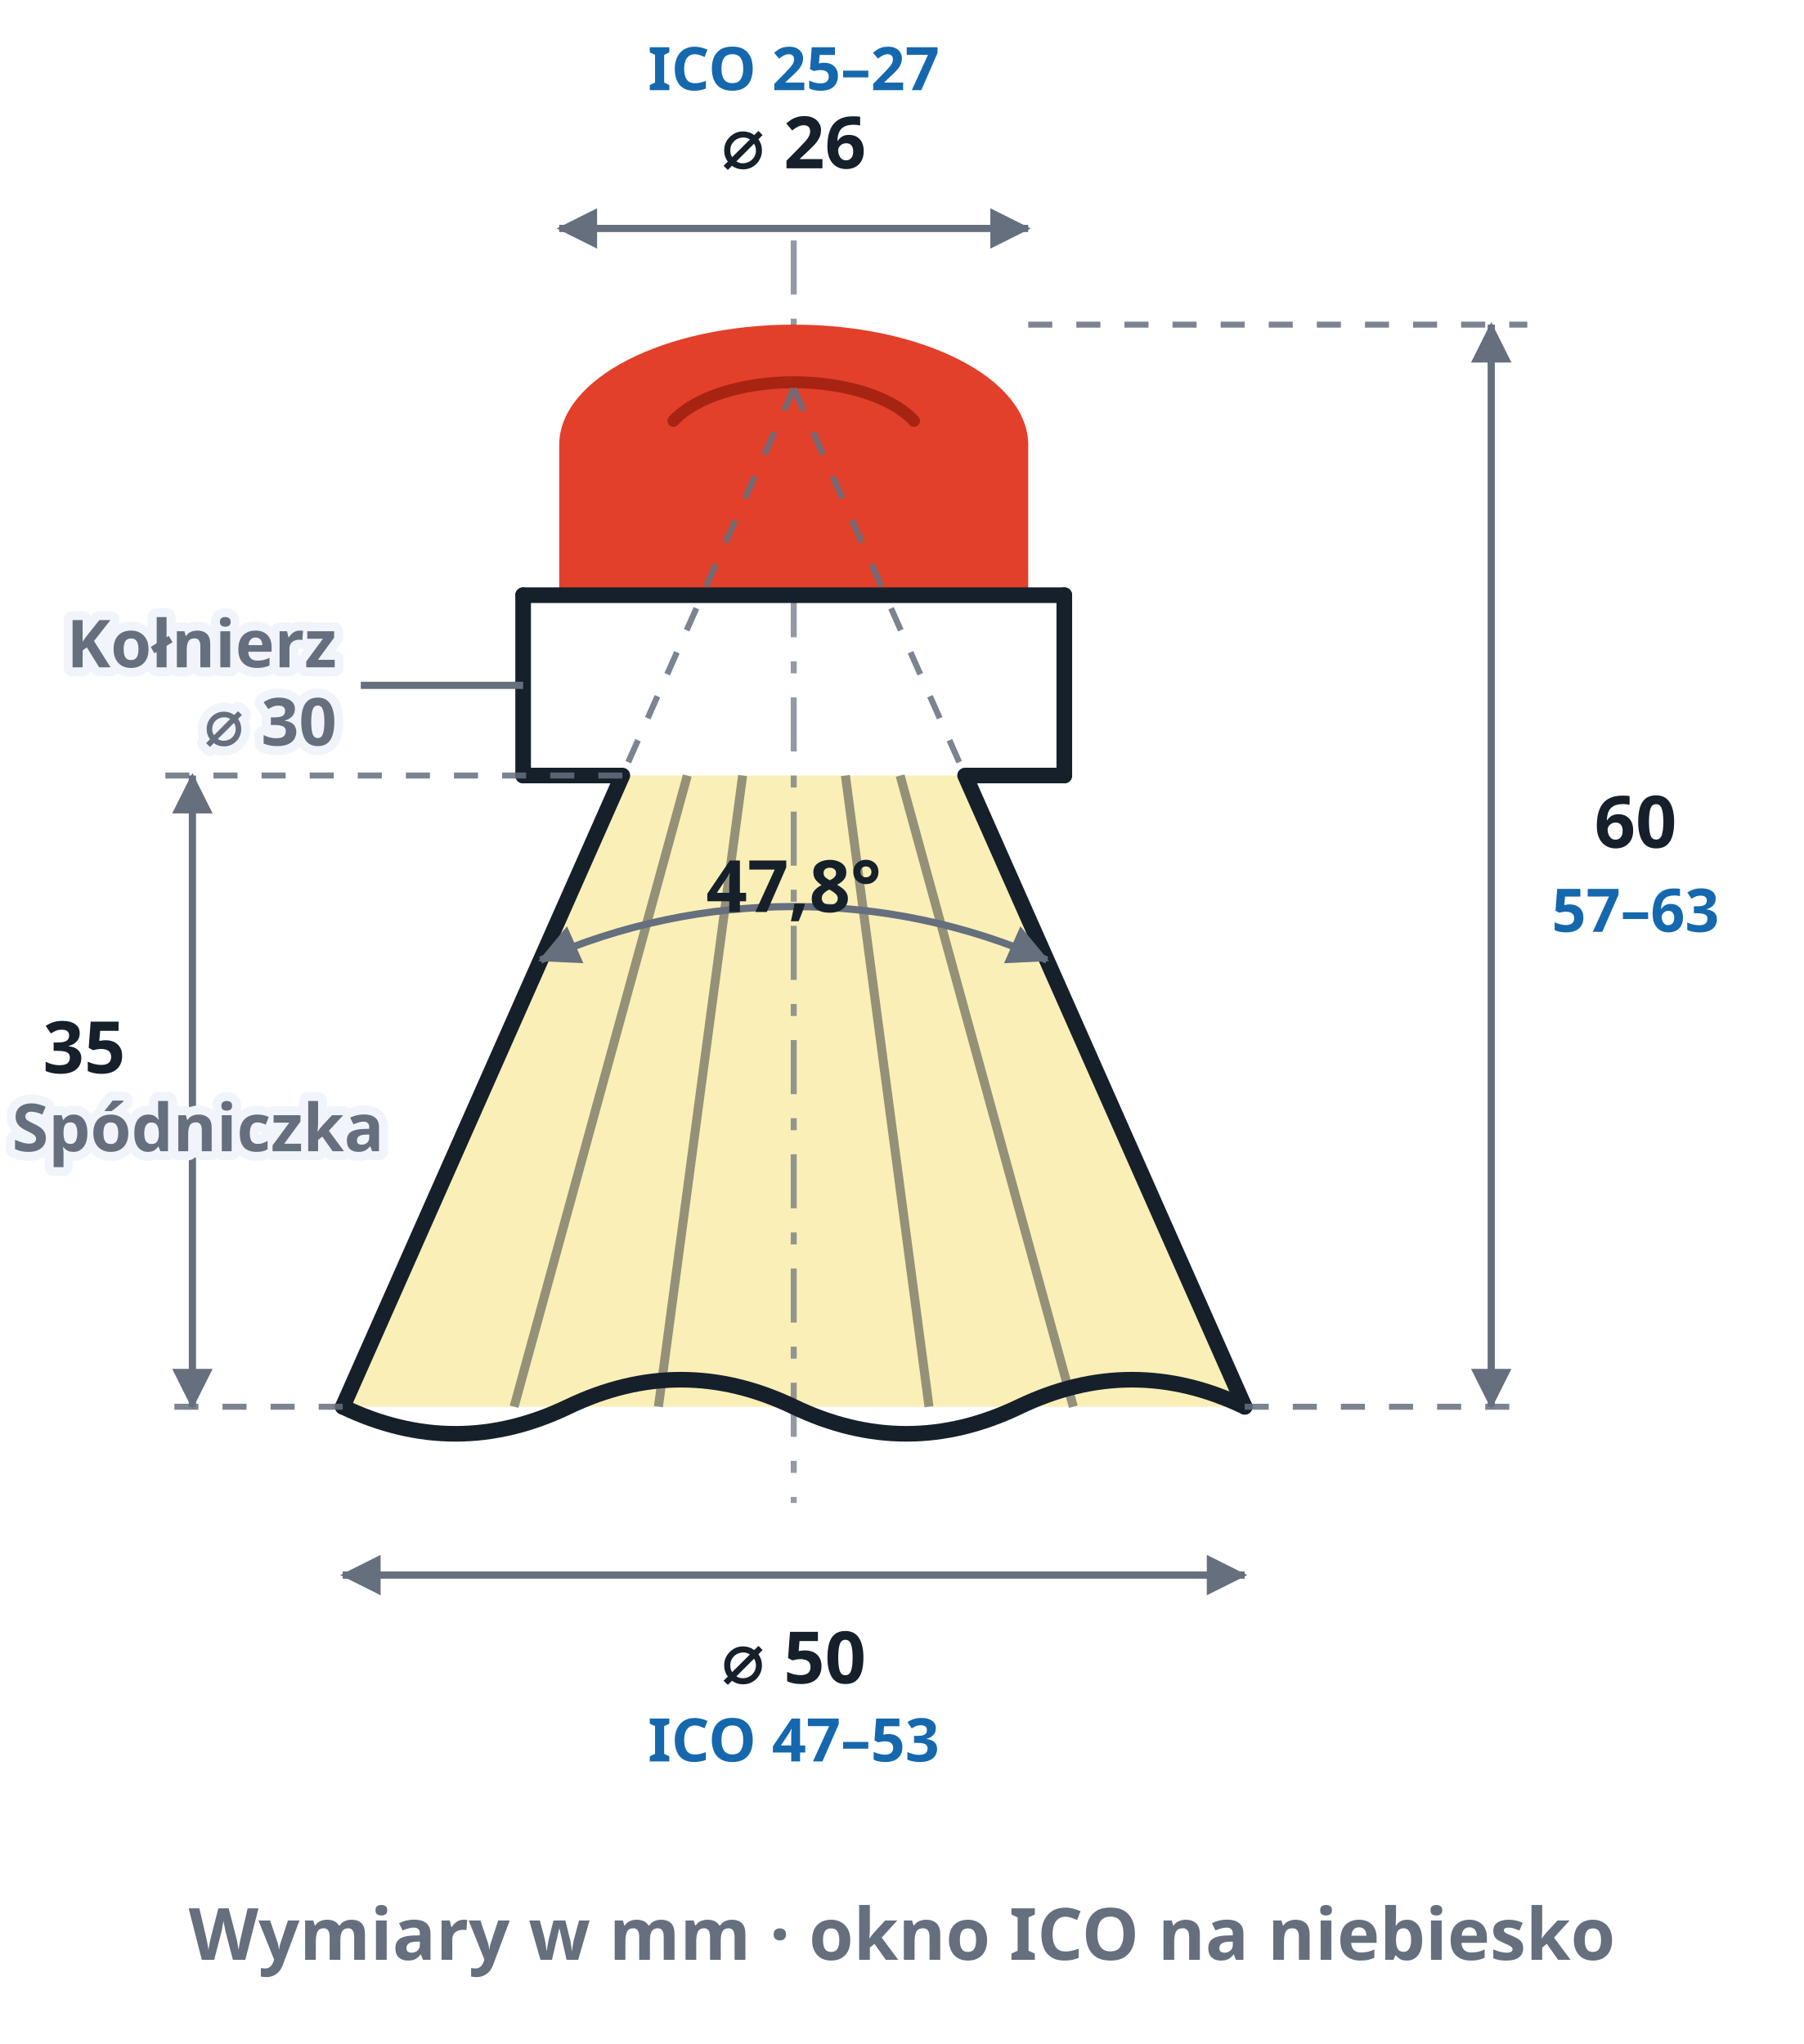
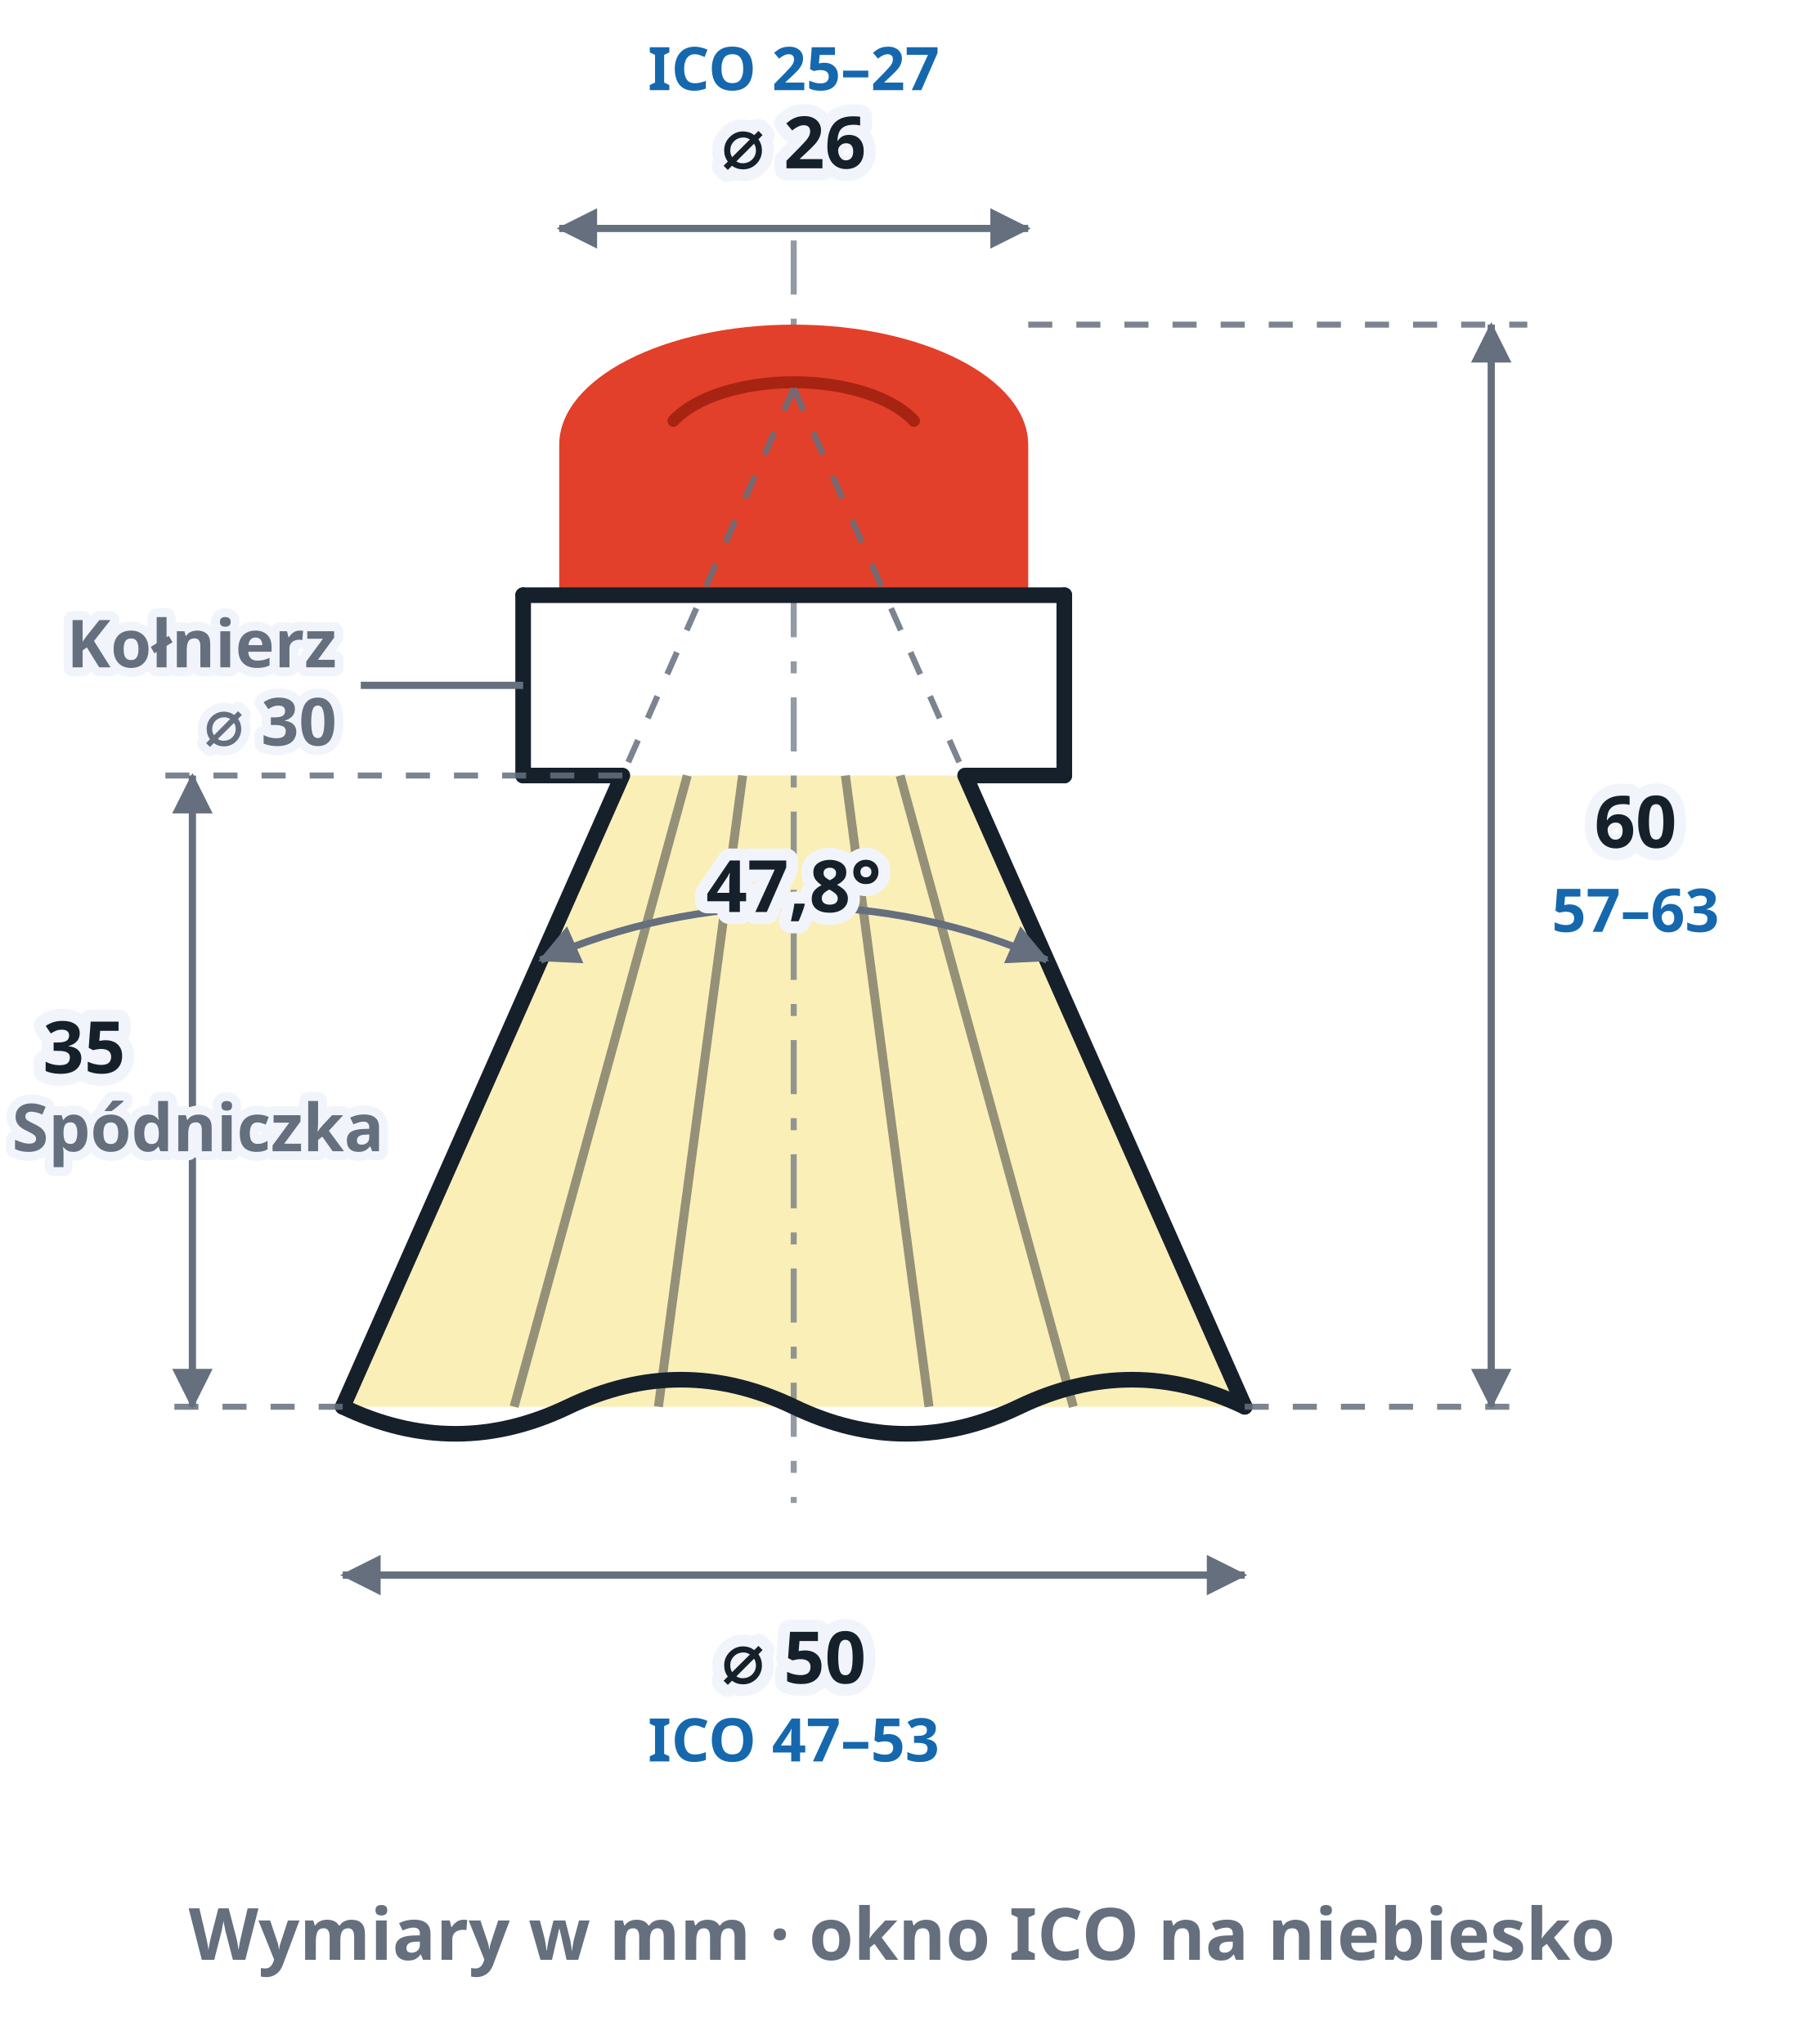
<svg xmlns="http://www.w3.org/2000/svg" viewBox="0 0 300 340" role="img" aria-label="Profil speedera z wymiarami w milimetrach: wysokość całkowita 60, główka 26, kołnierz 30 i otwór spódniczki 50 — każdy z dopuszczalnym oknem tolerancji ICO na niebiesko.">
  <style>
    .kontur{fill:none;stroke:var(--tinte,#16202b);stroke-width:2.6;stroke-linejoin:round;stroke-linecap:round}
    .schnitt{fill:var(--tinte,#16202b);opacity:.14}
    .kappe{fill:var(--speeder-kappe,#e2402a)}
    .kappenlinie{fill:none;stroke:var(--speeder-kappe-tief,#a82412);stroke-width:2;stroke-linecap:round}
    .stiel{fill:none;stroke:var(--tinte,#16202b);stroke-width:1.5;opacity:.45}
    .korbflaeche{fill:var(--speeder-korb,#f0c400);opacity:.28}
    .masz{fill:none;stroke:var(--tinte-3,#656f7e);stroke-width:1.2}
    .hilfslinie{fill:none;stroke:var(--tinte-3,#656f7e);stroke-width:1;stroke-dasharray:4 4;opacity:.85}
    .achse{fill:none;stroke:var(--tinte-3,#656f7e);stroke-width:1;stroke-dasharray:9 4 2 4;opacity:.7}
    .pfeil{fill:var(--tinte-3,#656f7e)}
-     .maszzahl{fill:var(--tinte,#16202b);font:700 12px/1 system-ui,sans-serif;text-anchor:middle}
+     .maszzahl{fill:var(--tinte,#16202b);font:700 12px/1 system-ui,sans-serif;text-anchor:middle;paint-order:stroke;stroke:var(--flaeche-2,#f1f5fb);stroke-width:4;stroke-linejoin:round}
    .ico{fill:var(--primaer-tief,#1568ad);font:600 10px/1 system-ui,sans-serif;text-anchor:middle}
    .teil{fill:var(--tinte-3,#656f7e);font:600 11px/1 system-ui,sans-serif;paint-order:stroke;stroke:var(--flaeche-2,#f1f5fb);stroke-width:3;stroke-linejoin:round}
    .teilr{fill:var(--tinte-3,#656f7e);font:600 11px/1 system-ui,sans-serif;text-anchor:end;paint-order:stroke;stroke:var(--flaeche-2,#f1f5fb);stroke-width:3;stroke-linejoin:round}
    .st{fill:var(--tinte-3,#656f7e);font:600 12px/1 system-ui,sans-serif;text-anchor:middle}
  </style>
  <defs>
    <marker id="mp" viewBox="0 0 10 10" markerWidth="7" markerHeight="7" refX="8.5" refY="5" orient="auto">
      <path d="M1,1 L9,5 L1,9 Z" class="pfeil" />
    </marker>
    <marker id="mp2" viewBox="0 0 10 10" markerWidth="7" markerHeight="7" refX="8.5" refY="5" orient="auto-start-reverse">
      <path d="M1,1 L9,5 L1,9 Z" class="pfeil" />
    </marker>
  </defs>
  <path class="korbflaeche" d="M103.5,129 L57,234 L207,234 L160.5,129 Z" />
  <path class="stiel" d="M114.3,129 L85.5,234" />
  <path class="stiel" d="M123.5,129 L109.5,234" />
  <path class="stiel" d="M140.6,129 L154.5,234" />
  <path class="stiel" d="M149.7,129 L178.5,234" />
  <path class="achse" d="M132,40 L132,250" />
  <path class="kappe" d="M93,99 L93,74 A39,20 0 0 1 171,74 L171,99 Z" />
  <path class="kappenlinie" d="M112,70 A22,11 0 0 1 152,70" />
  <path class="kontur" d="M87,99 L87,129 M177,99 L177,129" />
  <path class="kontur" d="M87,99 L177,99" />
  <path class="kontur" d="M87,129 L103.5,129 L57,234" />
  <path class="kontur" d="M177,129 L160.5,129 L207,234" />
  <path class="kontur" d="M57,234 q 18.75,9 37.5,0 q 18.75,-9 37.5,0 q 18.75,9 37.5,0 q 18.75,-9 37.5,0" />
  <path class="hilfslinie" d="M132,64.6 L103.5,129 M132,64.6 L160.5,129" />
  <path class="masz" d="M89.9,159.7 A104,104 0 0 1 174.1,159.7" marker-start="url(#mp2)" marker-end="url(#mp)" />
  <text class="maszzahl" x="132" y="151.7">47,8°</text>
  <path class="hilfslinie" d="M171,54 L254,54" />
  <path class="hilfslinie" d="M207,234 L254,234" />
  <path class="masz" d="M248,54 L248,234" marker-start="url(#mp2)" marker-end="url(#mp)" />
  <text class="maszzahl" x="272" y="141">60</text>
  <text class="ico" x="272" y="155">57–63</text>
  <path class="masz" d="M93,38 L171,38" marker-start="url(#mp2)" marker-end="url(#mp)" />
  <text class="maszzahl" x="132" y="28">⌀ 26</text>
  <text class="ico" x="132" y="15">ICO 25–27</text>
  <path class="masz" d="M57,262 L207,262" marker-start="url(#mp2)" marker-end="url(#mp)" />
  <text class="maszzahl" x="132" y="280">⌀ 50</text>
  <text class="ico" x="132" y="293">ICO 47–53</text>
  <path class="masz" d="M87,114 L60,114" />
  <text class="teilr" x="56" y="111">Kołnierz</text>
  <text class="teilr" x="56" y="124">⌀ 30</text>
  <path class="hilfslinie" d="M103.5,129 L26,129" />
  <path class="hilfslinie" d="M57,234 L26,234" />
  <path class="masz" d="M32,129 L32,234" marker-start="url(#mp2)" marker-end="url(#mp)" />
  <text class="maszzahl" x="14" y="178.5">35</text>
  <text class="teil" x="2" y="191.5">Spódniczka</text>
  <text class="st" x="150" y="326">Wymiary w mm · okno ICO na niebiesko</text>
</svg>
